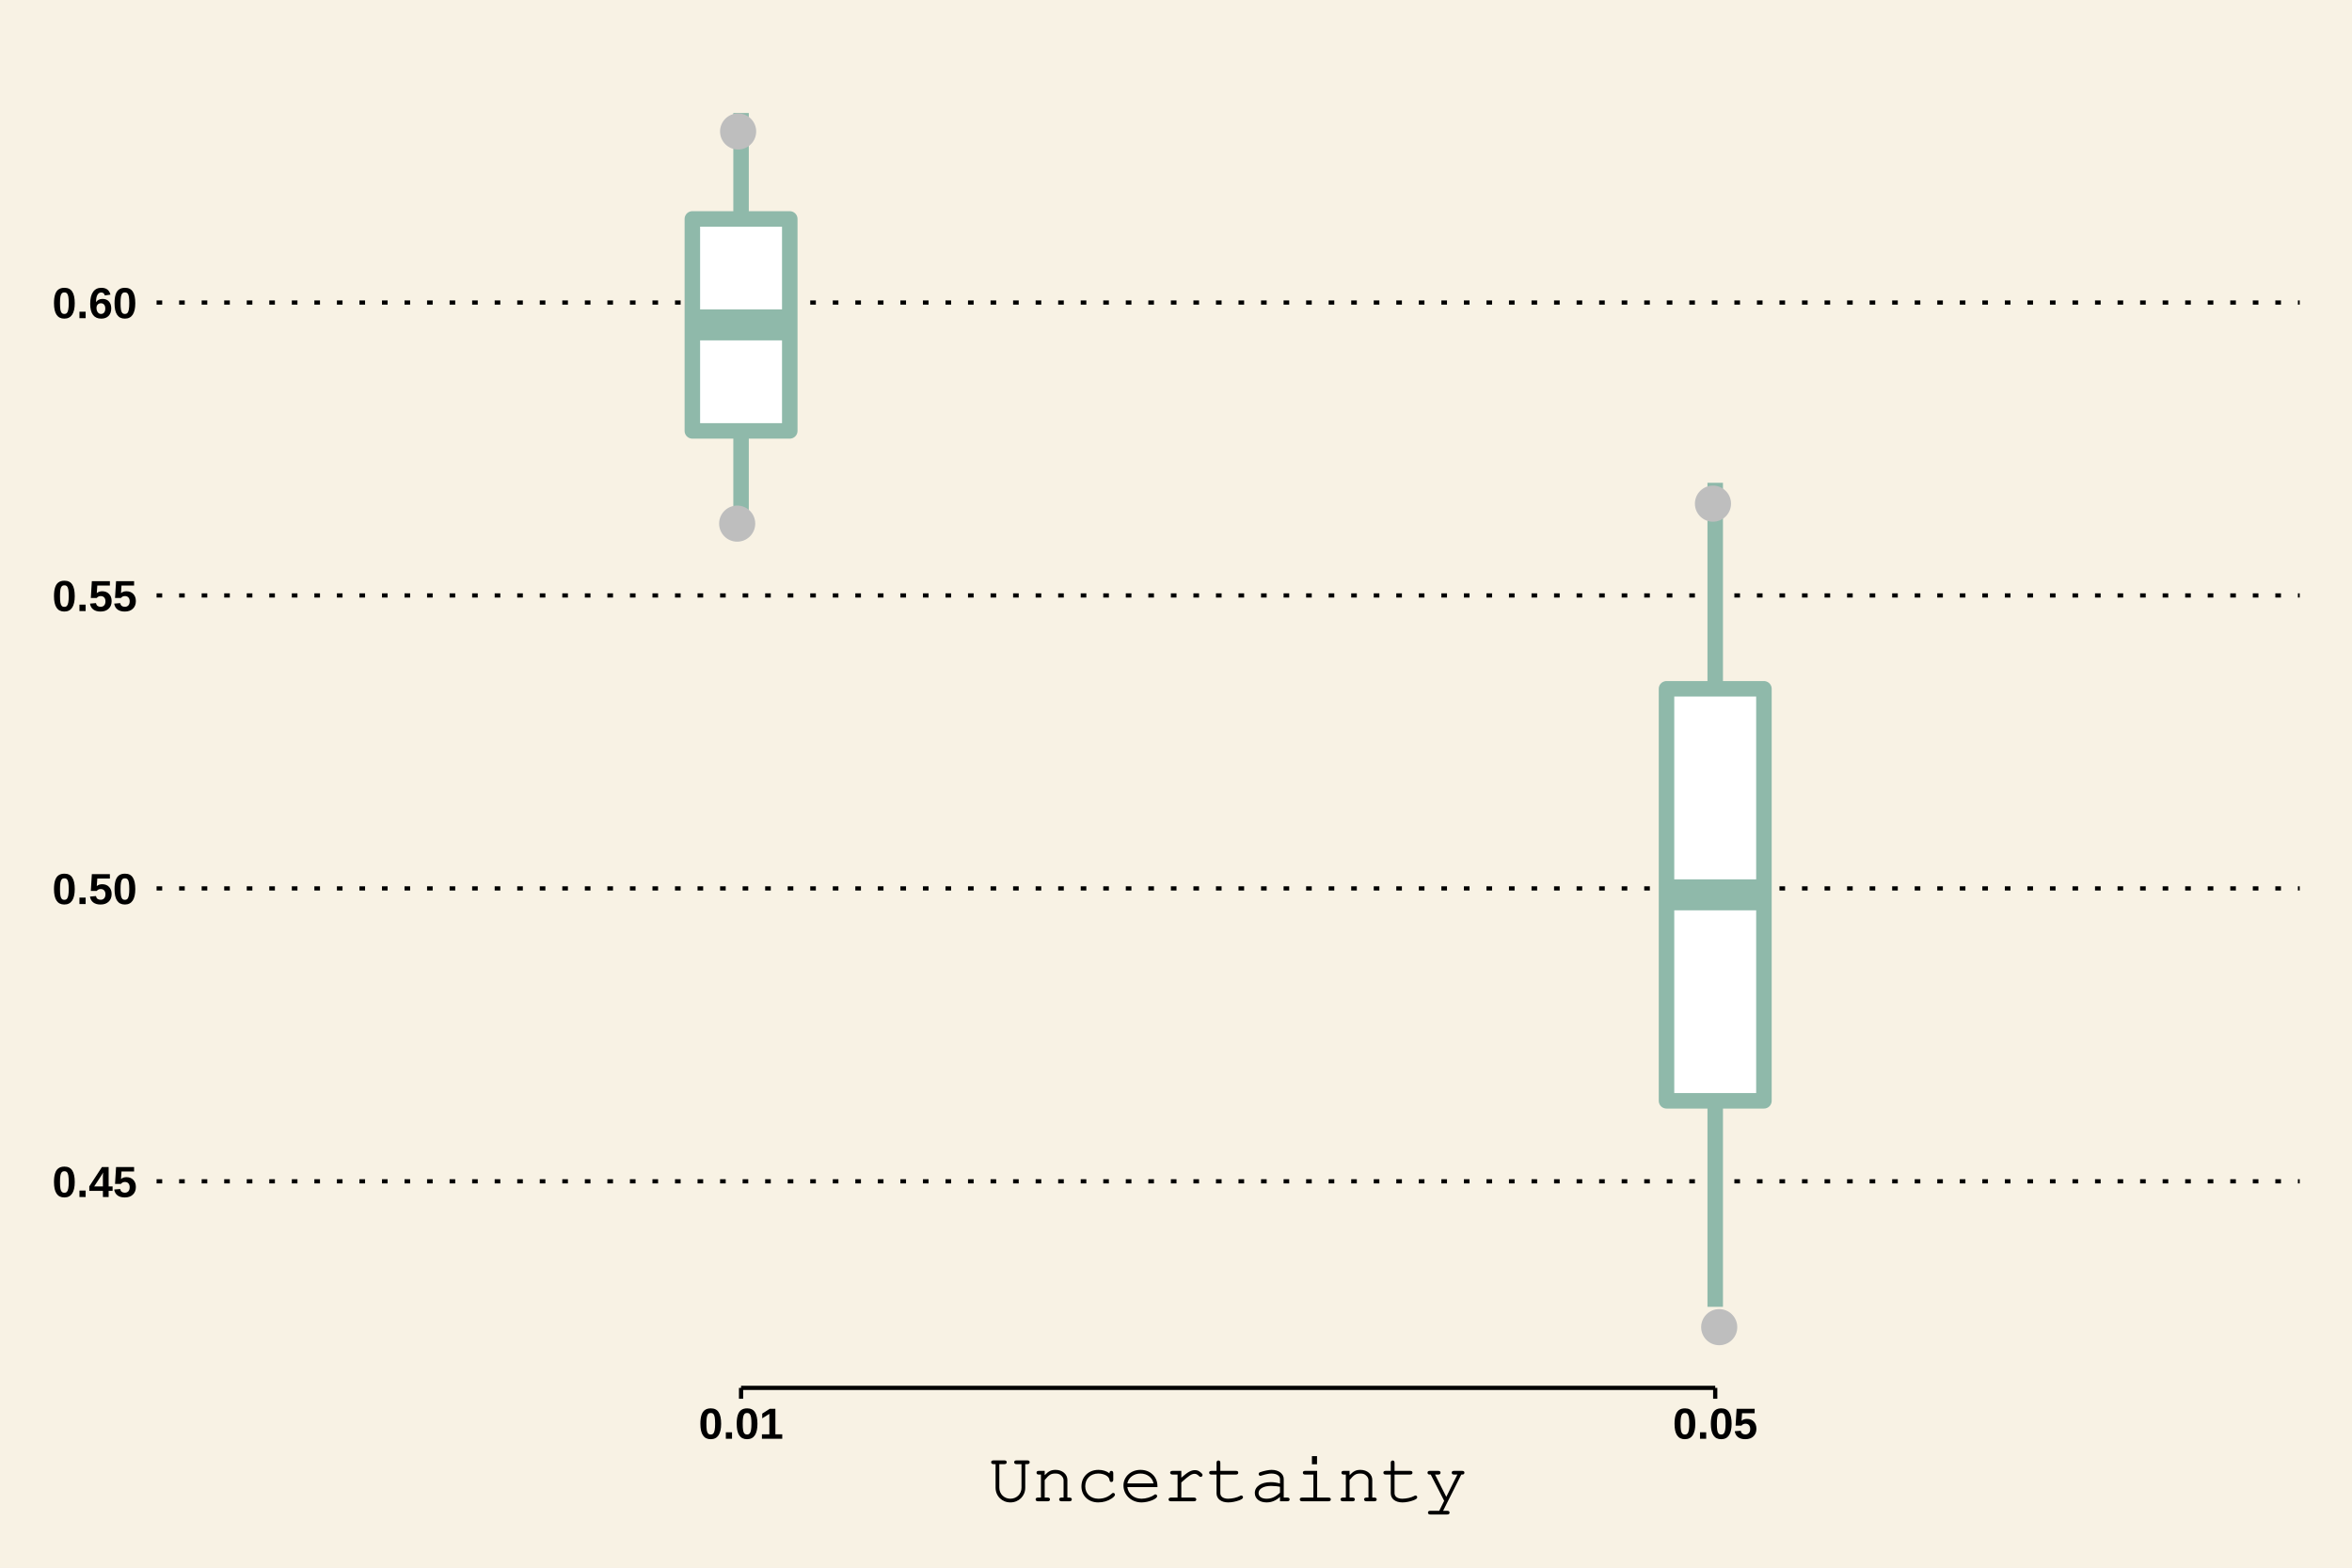
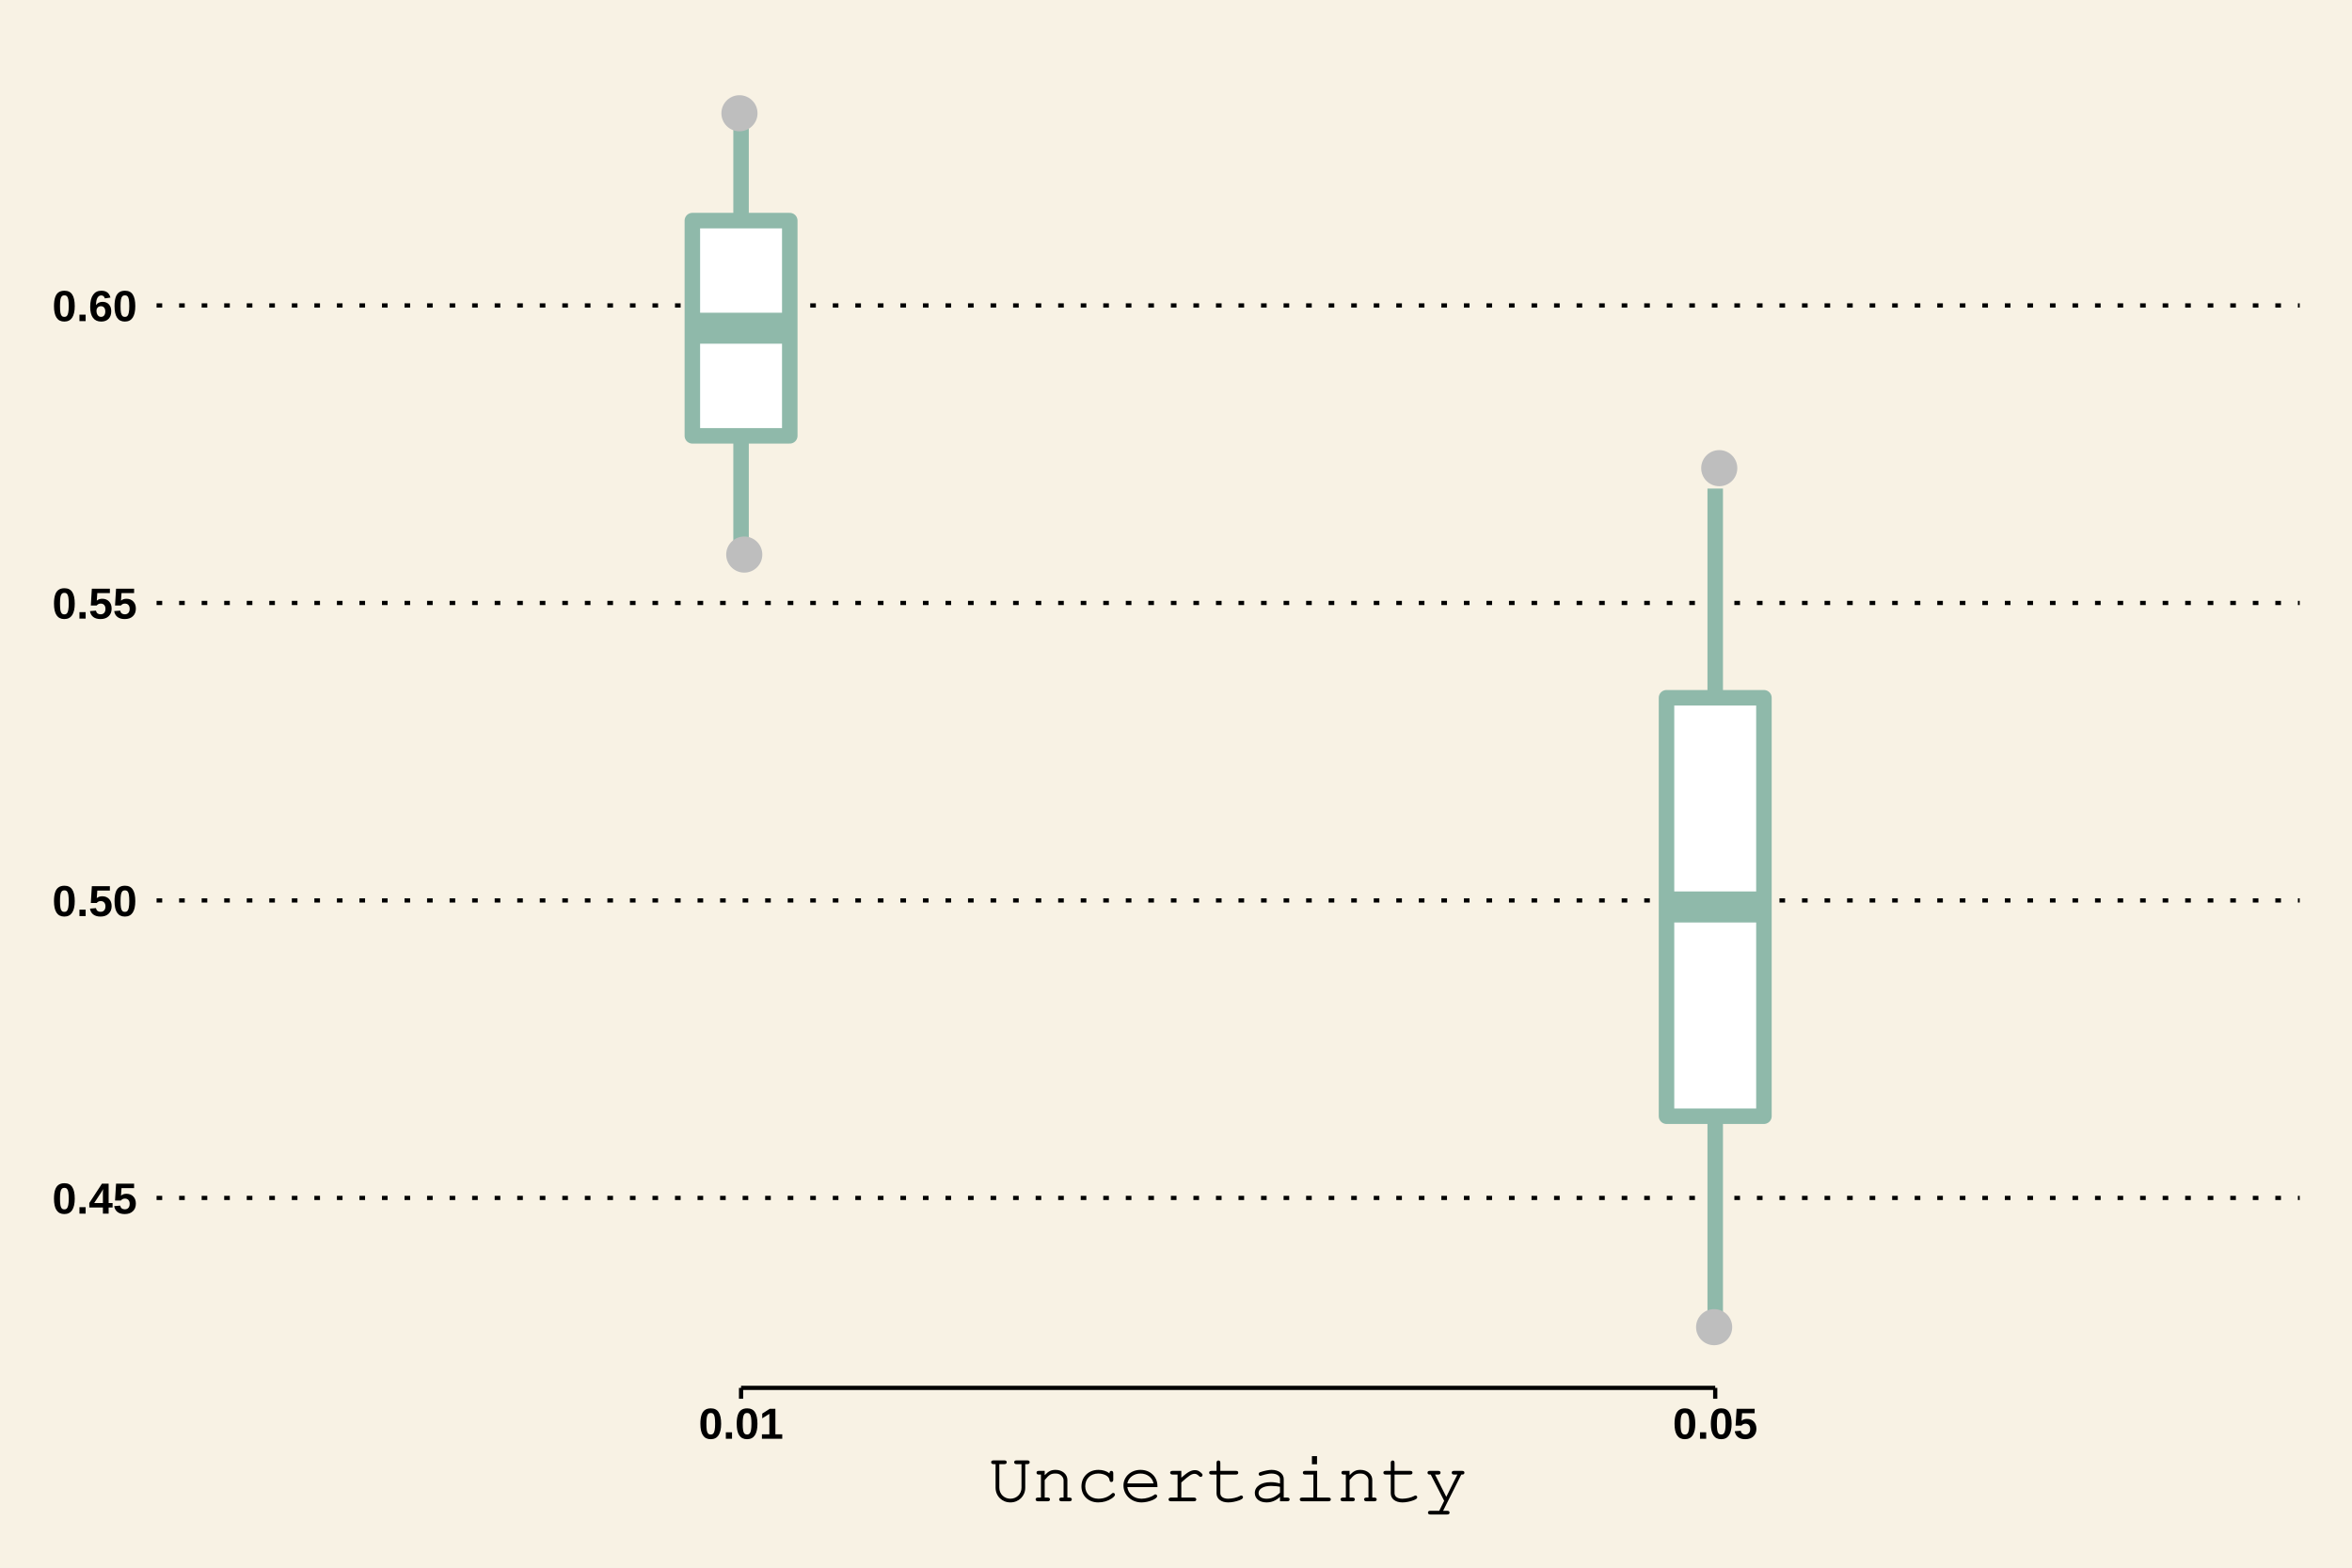
<svg xmlns="http://www.w3.org/2000/svg" class="svglite" width="648.00pt" height="432.00pt" viewBox="0 0 648.00 432.00">
  <defs>
    <style type="text/css">
    .svglite line, .svglite polyline, .svglite polygon, .svglite path, .svglite rect, .svglite circle {
      fill: none;
      stroke: #000000;
      stroke-linecap: round;
      stroke-linejoin: round;
      stroke-miterlimit: 10.00;
    }
  </style>
  </defs>
  <rect width="100%" height="100%" style="stroke: none; fill: #F8F2E4;" />
  <defs>
    <clipPath id="cpMC4wMHw2NDguMDB8MC4wMHw0MzIuMDA=">
      <rect x="0.00" y="0.00" width="648.00" height="432.00" />
    </clipPath>
  </defs>
  <g clip-path="url(#cpMC4wMHw2NDguMDB8MC4wMHw0MzIuMDA=)">
    <rect x="-0" y="0" width="648.00" height="432.00" style="stroke-width: 1.16; stroke: none; fill: #F8F2E4;" />
  </g>
  <defs>
    <clipPath id="cpNDMuMTR8NjMzLjYwfDE0LjQwfDM4Mi40NQ==">
      <rect x="43.14" y="14.40" width="590.46" height="368.05" />
    </clipPath>
  </defs>
  <g clip-path="url(#cpNDMuMTR8NjMzLjYwfDE0LjQwfDM4Mi40NQ==)">
    <rect x="43.14" y="14.40" width="590.46" height="368.05" style="stroke-width: 1.16; stroke: none; fill: #F8F2E4;" />
-     <polyline points="43.14,325.53 633.60,325.53 " style="stroke-width: 1.16; stroke-dasharray: 1.55,4.66; stroke-linecap: butt;" />
-     <polyline points="43.14,244.81 633.60,244.81 " style="stroke-width: 1.16; stroke-dasharray: 1.55,4.66; stroke-linecap: butt;" />
-     <polyline points="43.14,164.08 633.60,164.08 " style="stroke-width: 1.16; stroke-dasharray: 1.55,4.66; stroke-linecap: butt;" />
-     <polyline points="43.14,83.36 633.60,83.36 " style="stroke-width: 1.16; stroke-dasharray: 1.55,4.66; stroke-linecap: butt;" />
-     <line x1="204.17" y1="60.33" x2="204.17" y2="31.13" style="stroke-width: 4.27; stroke: #8FB9AA; stroke-linecap: butt;" />
-     <line x1="204.17" y1="118.74" x2="204.17" y2="147.94" style="stroke-width: 4.27; stroke: #8FB9AA; stroke-linecap: butt;" />
-     <polygon points="190.75,60.33 190.75,118.74 217.59,118.74 217.59,60.33 190.75,60.33 " style="stroke-width: 4.27; stroke: #8FB9AA; fill: #FFFFFF;" />
-     <line x1="190.75" y1="89.53" x2="217.59" y2="89.53" style="stroke-width: 8.54; stroke: #8FB9AA; stroke-linecap: butt;" />
-     <line x1="472.56" y1="189.81" x2="472.56" y2="133.04" style="stroke-width: 4.27; stroke: #8FB9AA; stroke-linecap: butt;" />
-     <line x1="472.56" y1="303.35" x2="472.56" y2="360.12" style="stroke-width: 4.27; stroke: #8FB9AA; stroke-linecap: butt;" />
-     <polygon points="459.14,189.81 459.14,303.35 485.98,303.35 485.98,189.81 459.14,189.81 " style="stroke-width: 4.27; stroke: #8FB9AA; fill: #FFFFFF;" />
-     <line x1="459.14" y1="246.58" x2="485.98" y2="246.58" style="stroke-width: 8.54; stroke: #8FB9AA; stroke-linecap: butt;" />
-     <circle cx="203.10" cy="144.29" r="4.62" style="stroke-width: 0.71; stroke: #BEBEBE; fill: #BEBEBE;" />
-     <circle cx="203.36" cy="36.23" r="4.62" style="stroke-width: 0.71; stroke: #BEBEBE; fill: #BEBEBE;" />
-     <circle cx="471.94" cy="138.79" r="4.62" style="stroke-width: 0.71; stroke: #BEBEBE; fill: #BEBEBE;" />
-     <circle cx="473.66" cy="365.72" r="4.62" style="stroke-width: 0.71; stroke: #BEBEBE; fill: #BEBEBE;" />
+     <polyline points="43.14,330.11 633.60,330.11 " style="stroke-width: 1.16; stroke-dasharray: 1.55,4.66; stroke-linecap: butt;" />
+     <polyline points="43.14,248.13 633.60,248.13 " style="stroke-width: 1.16; stroke-dasharray: 1.55,4.66; stroke-linecap: butt;" />
+     <polyline points="43.14,166.15 633.60,166.15 " style="stroke-width: 1.16; stroke-dasharray: 1.55,4.66; stroke-linecap: butt;" />
+     <polyline points="43.14,84.17 633.60,84.17 " style="stroke-width: 1.16; stroke-dasharray: 1.55,4.66; stroke-linecap: butt;" />
+     <line x1="204.17" y1="60.79" x2="204.17" y2="31.13" style="stroke-width: 4.27; stroke: #8FB9AA; stroke-linecap: butt;" />
+     <line x1="204.17" y1="120.10" x2="204.17" y2="149.76" style="stroke-width: 4.27; stroke: #8FB9AA; stroke-linecap: butt;" />
+     <polygon points="190.75,60.79 190.75,120.10 217.59,120.10 217.59,60.79 190.75,60.79 " style="stroke-width: 4.27; stroke: #8FB9AA; fill: #FFFFFF;" />
+     <line x1="190.75" y1="90.44" x2="217.59" y2="90.44" style="stroke-width: 8.54; stroke: #8FB9AA; stroke-linecap: butt;" />
+     <line x1="472.56" y1="192.28" x2="472.56" y2="134.62" style="stroke-width: 4.27; stroke: #8FB9AA; stroke-linecap: butt;" />
+     <line x1="472.56" y1="307.59" x2="472.56" y2="365.25" style="stroke-width: 4.27; stroke: #8FB9AA; stroke-linecap: butt;" />
+     <polygon points="459.14,192.28 459.14,307.59 485.98,307.59 485.98,192.28 459.14,192.28 " style="stroke-width: 4.27; stroke: #8FB9AA; fill: #FFFFFF;" />
+     <line x1="459.14" y1="249.93" x2="485.98" y2="249.93" style="stroke-width: 8.54; stroke: #8FB9AA; stroke-linecap: butt;" />
+     <circle cx="205.05" cy="152.82" r="4.62" style="stroke-width: 0.71; stroke: #BEBEBE; fill: #BEBEBE;" />
+     <circle cx="203.73" cy="31.21" r="4.62" style="stroke-width: 0.71; stroke: #BEBEBE; fill: #BEBEBE;" />
+     <circle cx="473.67" cy="129.01" r="4.62" style="stroke-width: 0.71; stroke: #BEBEBE; fill: #BEBEBE;" />
+     <circle cx="472.26" cy="365.72" r="4.62" style="stroke-width: 0.71; stroke: #BEBEBE; fill: #BEBEBE;" />
    <rect x="43.14" y="14.40" width="590.46" height="368.05" style="stroke-width: 1.16; stroke: none;" />
  </g>
  <g clip-path="url(#cpMC4wMHw2NDguMDB8MC4wMHw0MzIuMDA=)">
-     <text x="37.76" y="329.85" text-anchor="end" style="font-size: 12.00px; font-weight: bold; font-family: Arial;" textLength="23.36px" lengthAdjust="spacingAndGlyphs">0.45</text>
-     <text x="37.76" y="249.13" text-anchor="end" style="font-size: 12.00px; font-weight: bold; font-family: Arial;" textLength="23.36px" lengthAdjust="spacingAndGlyphs">0.50</text>
-     <text x="37.76" y="168.40" text-anchor="end" style="font-size: 12.00px; font-weight: bold; font-family: Arial;" textLength="23.36px" lengthAdjust="spacingAndGlyphs">0.55</text>
-     <text x="37.76" y="87.68" text-anchor="end" style="font-size: 12.00px; font-weight: bold; font-family: Arial;" textLength="23.36px" lengthAdjust="spacingAndGlyphs">0.60</text>
+     <text x="37.76" y="334.43" text-anchor="end" style="font-size: 12.00px; font-weight: bold; font-family: Arial;" textLength="23.36px" lengthAdjust="spacingAndGlyphs">0.45</text>
+     <text x="37.76" y="252.45" text-anchor="end" style="font-size: 12.00px; font-weight: bold; font-family: Arial;" textLength="23.36px" lengthAdjust="spacingAndGlyphs">0.50</text>
+     <text x="37.76" y="170.47" text-anchor="end" style="font-size: 12.00px; font-weight: bold; font-family: Arial;" textLength="23.36px" lengthAdjust="spacingAndGlyphs">0.55</text>
+     <text x="37.76" y="88.49" text-anchor="end" style="font-size: 12.00px; font-weight: bold; font-family: Arial;" textLength="23.36px" lengthAdjust="spacingAndGlyphs">0.60</text>
    <polyline points="204.17,382.45 472.56,382.45 " style="stroke-width: 1.16; stroke-linecap: butt;" />
    <polyline points="204.17,385.44 204.17,382.45 " style="stroke-width: 1.16; stroke-linecap: butt;" />
    <polyline points="472.56,385.44 472.56,382.45 " style="stroke-width: 1.16; stroke-linecap: butt;" />
    <text x="204.17" y="396.47" text-anchor="middle" style="font-size: 12.00px; font-weight: bold; font-family: Arial;" textLength="23.36px" lengthAdjust="spacingAndGlyphs">0.01</text>
    <text x="472.56" y="396.47" text-anchor="middle" style="font-size: 12.00px; font-weight: bold; font-family: Arial;" textLength="23.36px" lengthAdjust="spacingAndGlyphs">0.05</text>
    <text x="338.37" y="413.70" text-anchor="middle" style="font-size: 20.00px; font-weight: 0; font-family: Courier;" textLength="132.03px" lengthAdjust="spacingAndGlyphs">Uncertainty</text>
  </g>
</svg>
